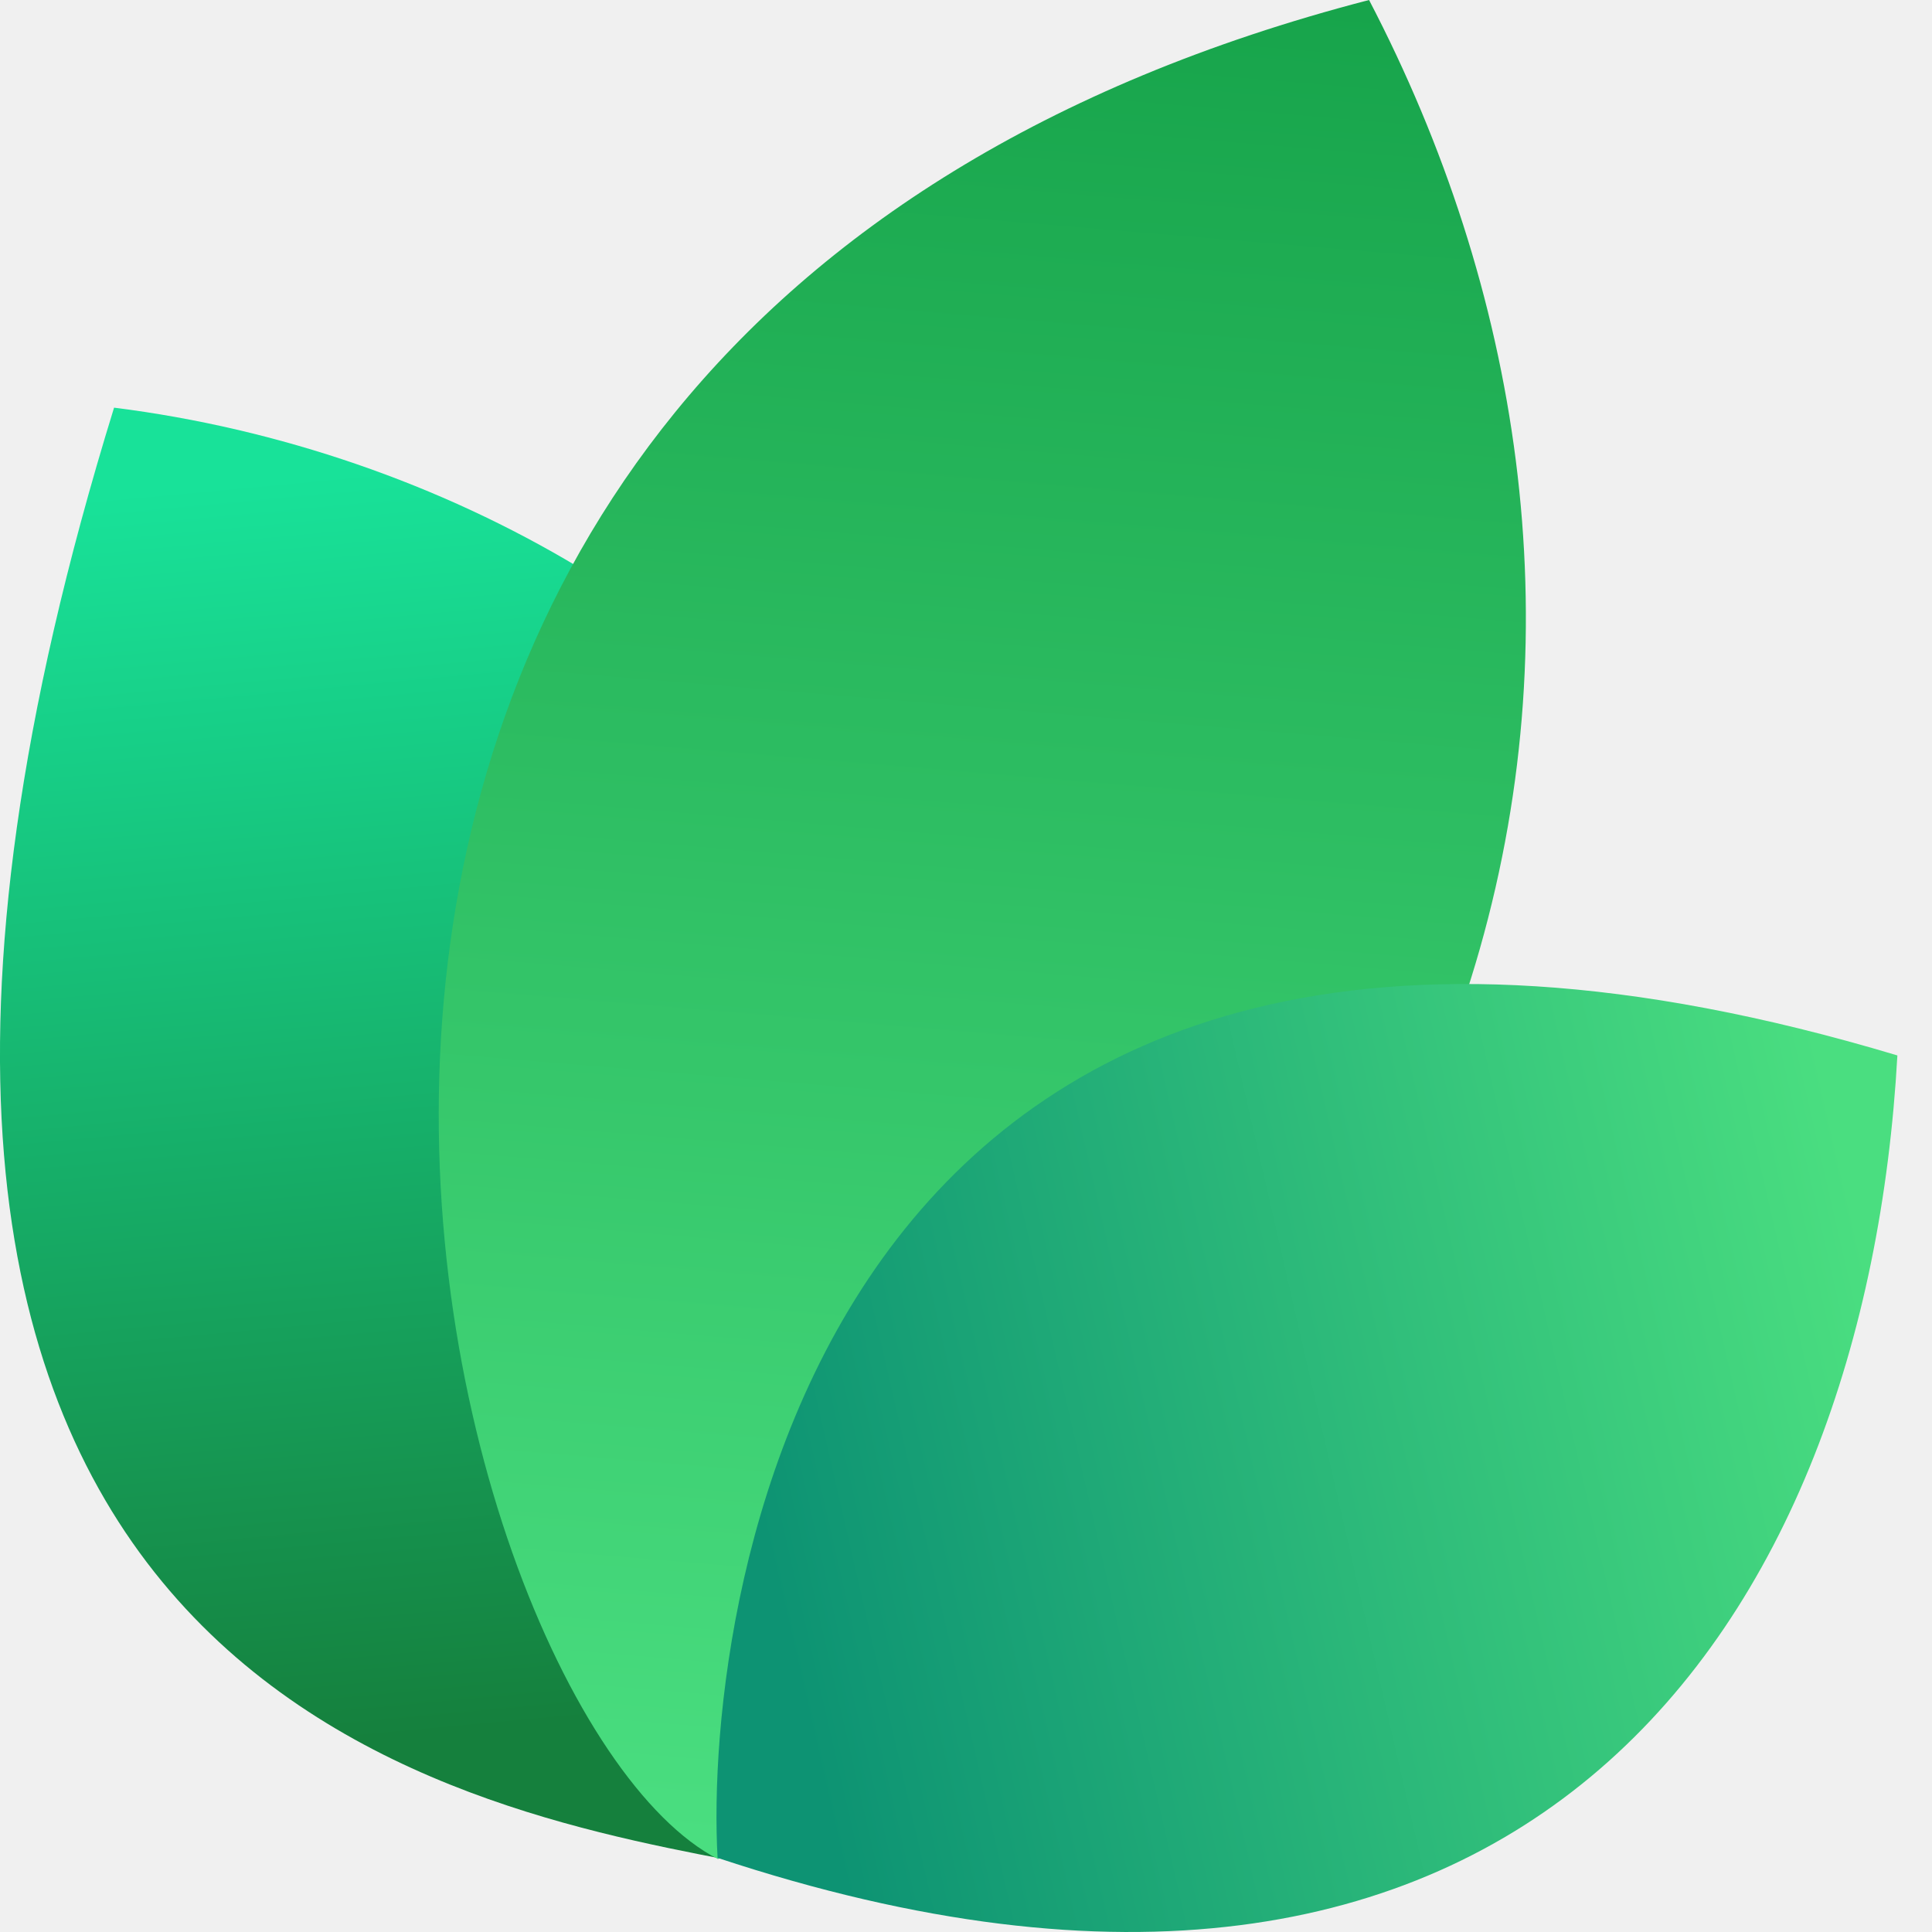
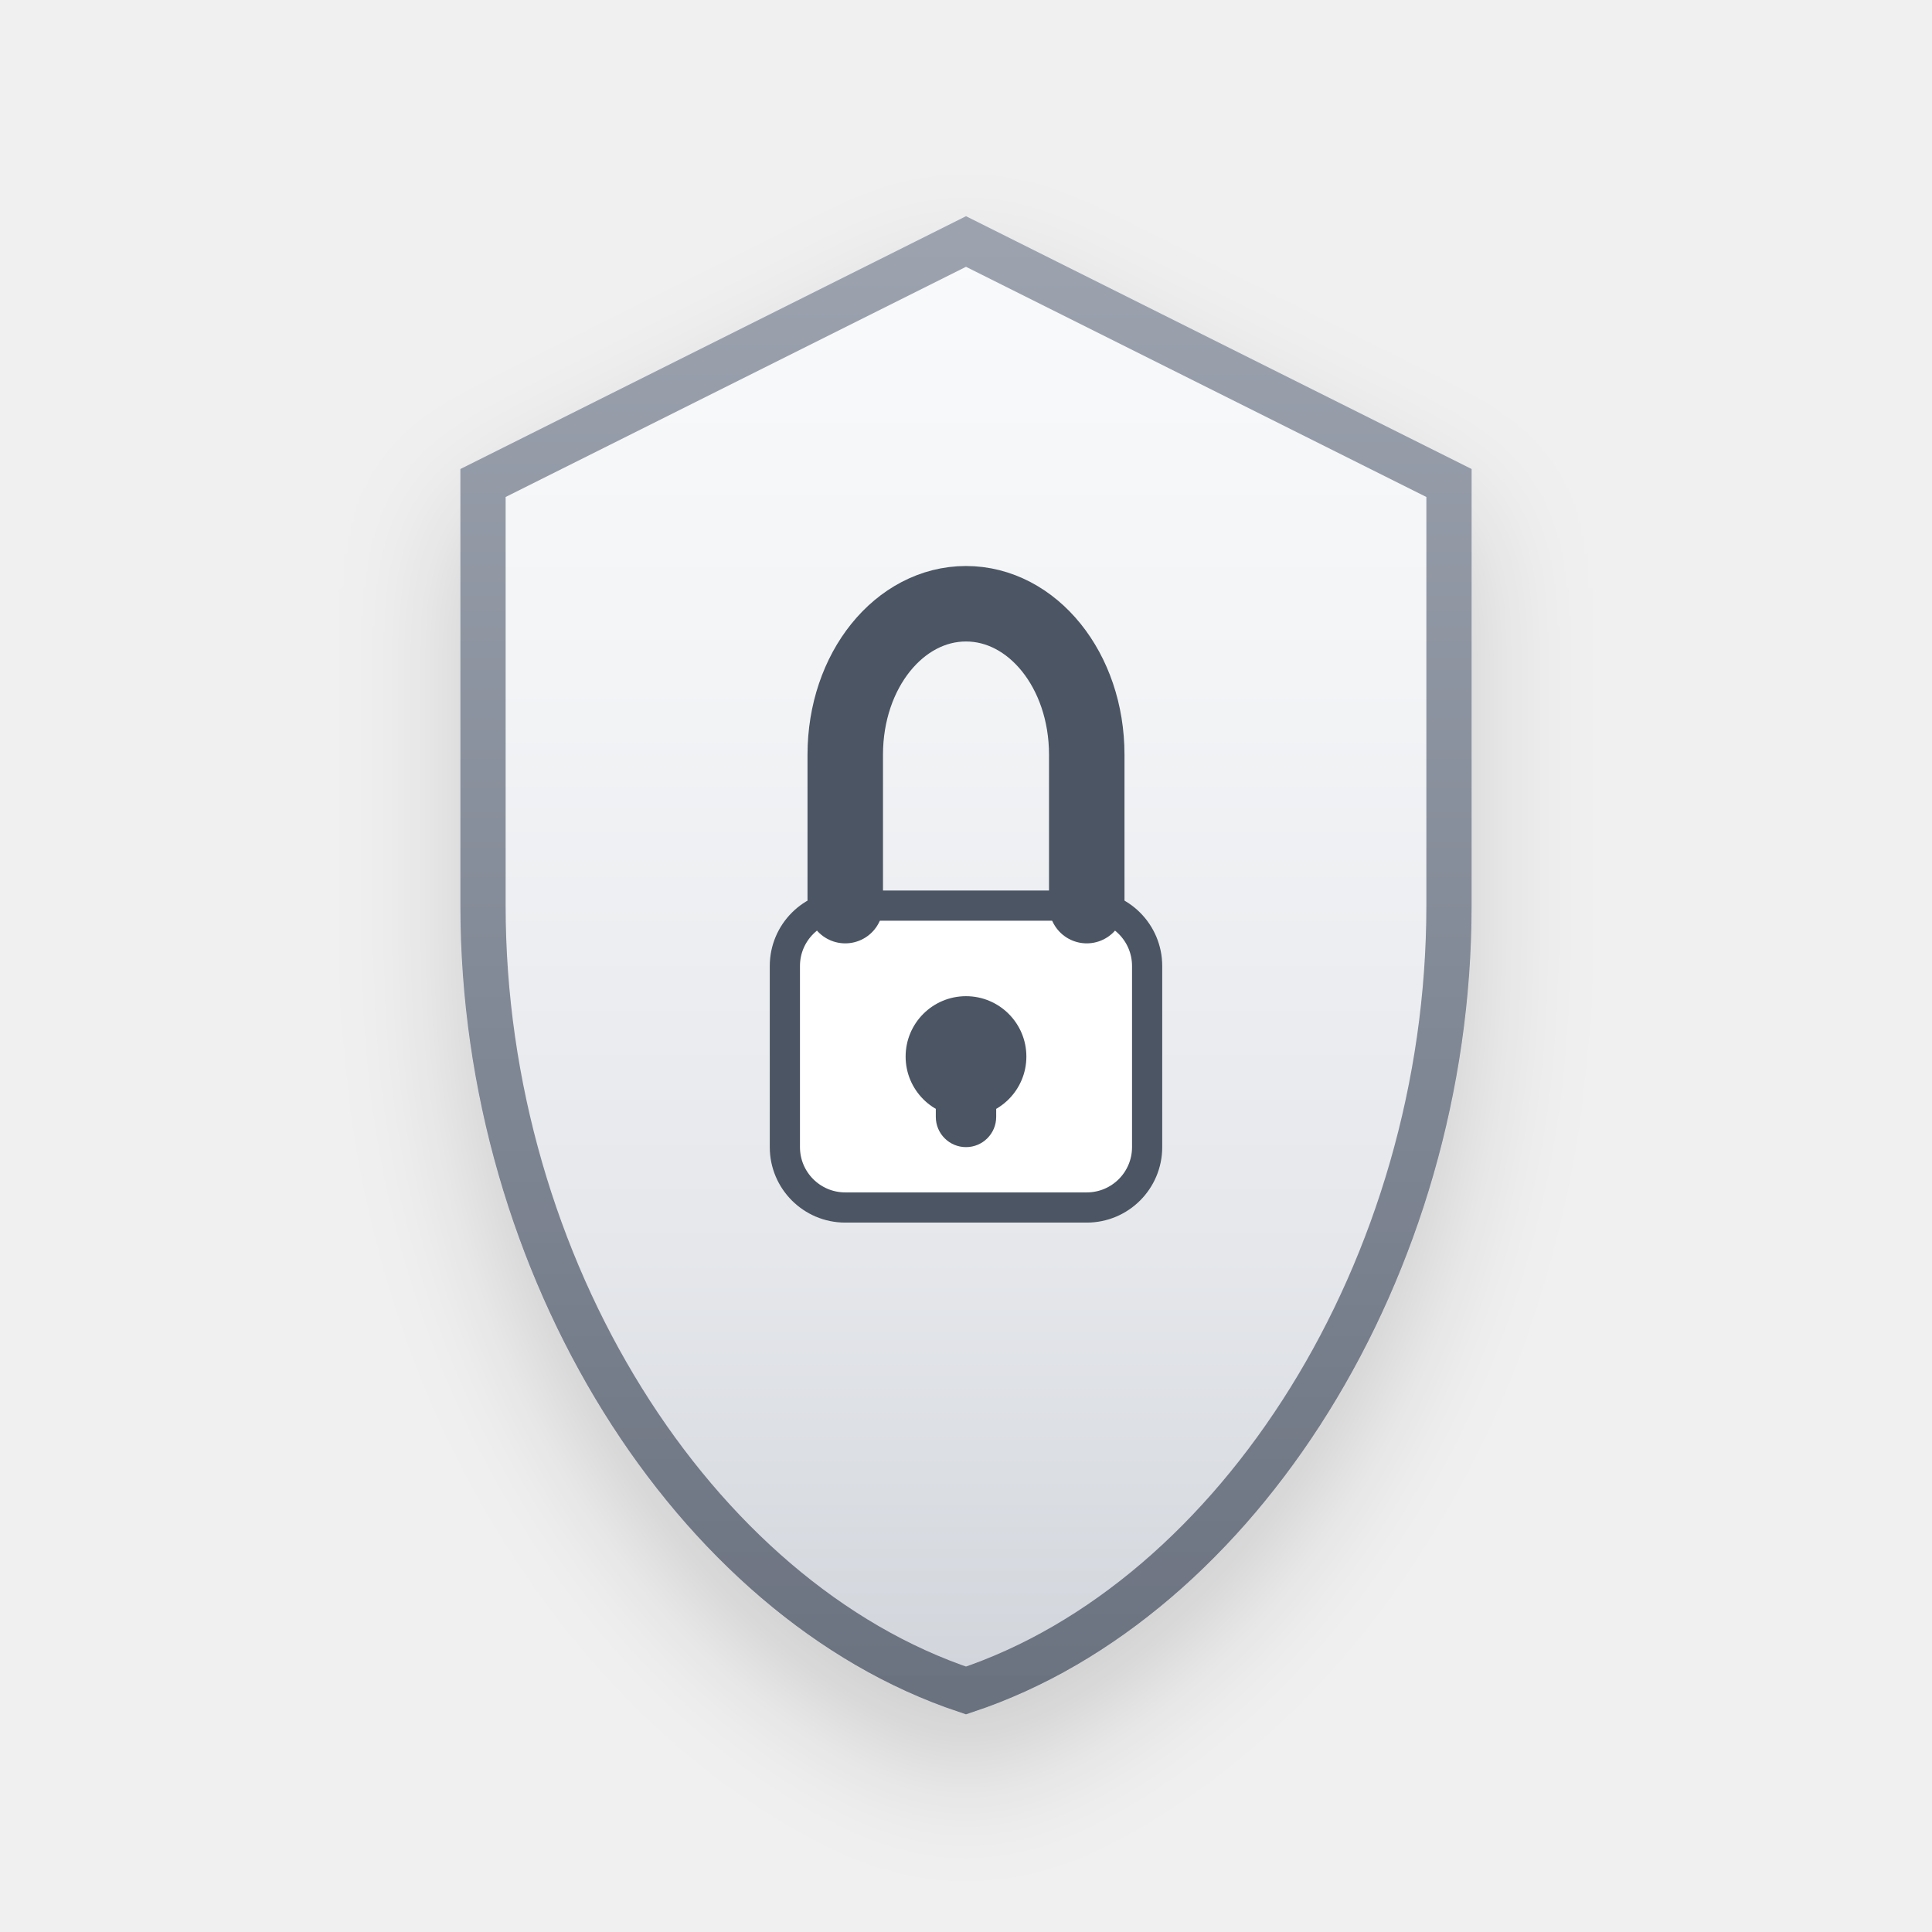
- <svg xmlns="http://www.w3.org/2000/svg" width="24" height="24" viewBox="0 0 24 24" fill="none">
-   <path d="M9.061 23.108C5.268 22.377 -3.391 20.627 1.417 5.064C9.634 6.099 16.973 14.064 9.061 23.108Z" fill="url(#paint0_linear_17557_2021)" />
-   <path d="M8.919 23.094C5.276 21.222 0.784 4.209 17.007 0C20.757 7.193 19.621 16.545 8.919 23.094Z" fill="url(#paint1_linear_17557_2021)" />
-   <path d="M8.914 23.079C8.735 19.882 10.159 9.085 23.57 13.111C23.181 20.123 18.984 26.418 8.914 23.079Z" fill="url(#paint2_linear_17557_2021)" />
+ <svg xmlns="http://www.w3.org/2000/svg" width="64" height="64" viewBox="0 0 64 64" fill="none">
+   <path d="M32 8L16 16V30C16 42 23 53 32 56C41 53 48 42 48 30V16L32 8Z" fill="url(#shieldGradient)" stroke="url(#strokeGradient)" stroke-width="1.5" filter="url(#dropShadow)" />
+   <rect x="26" y="30" width="12" height="10" rx="2" fill="#FFFFFF" stroke="#4B5563" stroke-width="1" />
+   <path d="M28 30V25C28 22.2 29.8 20 32 20C34.2 20 36 22.2 36 25V30" stroke="#4B5563" stroke-width="2.5" stroke-linecap="round" fill="none" />
+   <circle cx="32" cy="35" r="2" fill="#4B5563" />
+   <rect x="31" y="35" width="2" height="3" rx="1" fill="#4B5563" />
  <defs>
-     <linearGradient id="paint0_linear_17557_2021" x1="3.776" y1="5.916" x2="5.232" y2="21.559" gradientUnits="userSpaceOnUse">
-       <stop stop-color="#18E299" />
-       <stop offset="1" stop-color="#15803D" />
+     <linearGradient id="shieldGradient" x1="32" y1="8" x2="32" y2="56" gradientUnits="userSpaceOnUse">
+       <stop offset="0%" stop-color="#F9FAFB" />
+       <stop offset="30%" stop-color="#F3F4F6" />
+       <stop offset="70%" stop-color="#E5E7EB" />
+       <stop offset="100%" stop-color="#D1D5DB" />
    </linearGradient>
-     <linearGradient id="paint1_linear_17557_2021" x1="12.171" y1="-0.718" x2="10.19" y2="22.983" gradientUnits="userSpaceOnUse">
-       <stop stop-color="#16A34A" />
-       <stop offset="1" stop-color="#4ADE80" />
+     <linearGradient id="strokeGradient" x1="32" y1="8" x2="32" y2="56" gradientUnits="userSpaceOnUse">
+       <stop offset="0%" stop-color="#9CA3AF" />
+       <stop offset="100%" stop-color="#6B7280" />
    </linearGradient>
-     <linearGradient id="paint2_linear_17557_2021" x1="23.133" y1="15.353" x2="9.338" y2="18.52" gradientUnits="userSpaceOnUse">
-       <stop stop-color="#4ADE80" />
-       <stop offset="1" stop-color="#0D9373" />
-     </linearGradient>
+     <filter id="dropShadow" x="-20%" y="-20%" width="140%" height="140%">
+       <feDropShadow dx="0" dy="2" stdDeviation="2" flood-color="#000000" flood-opacity="0.15" />
+     </filter>
  </defs>
</svg>
